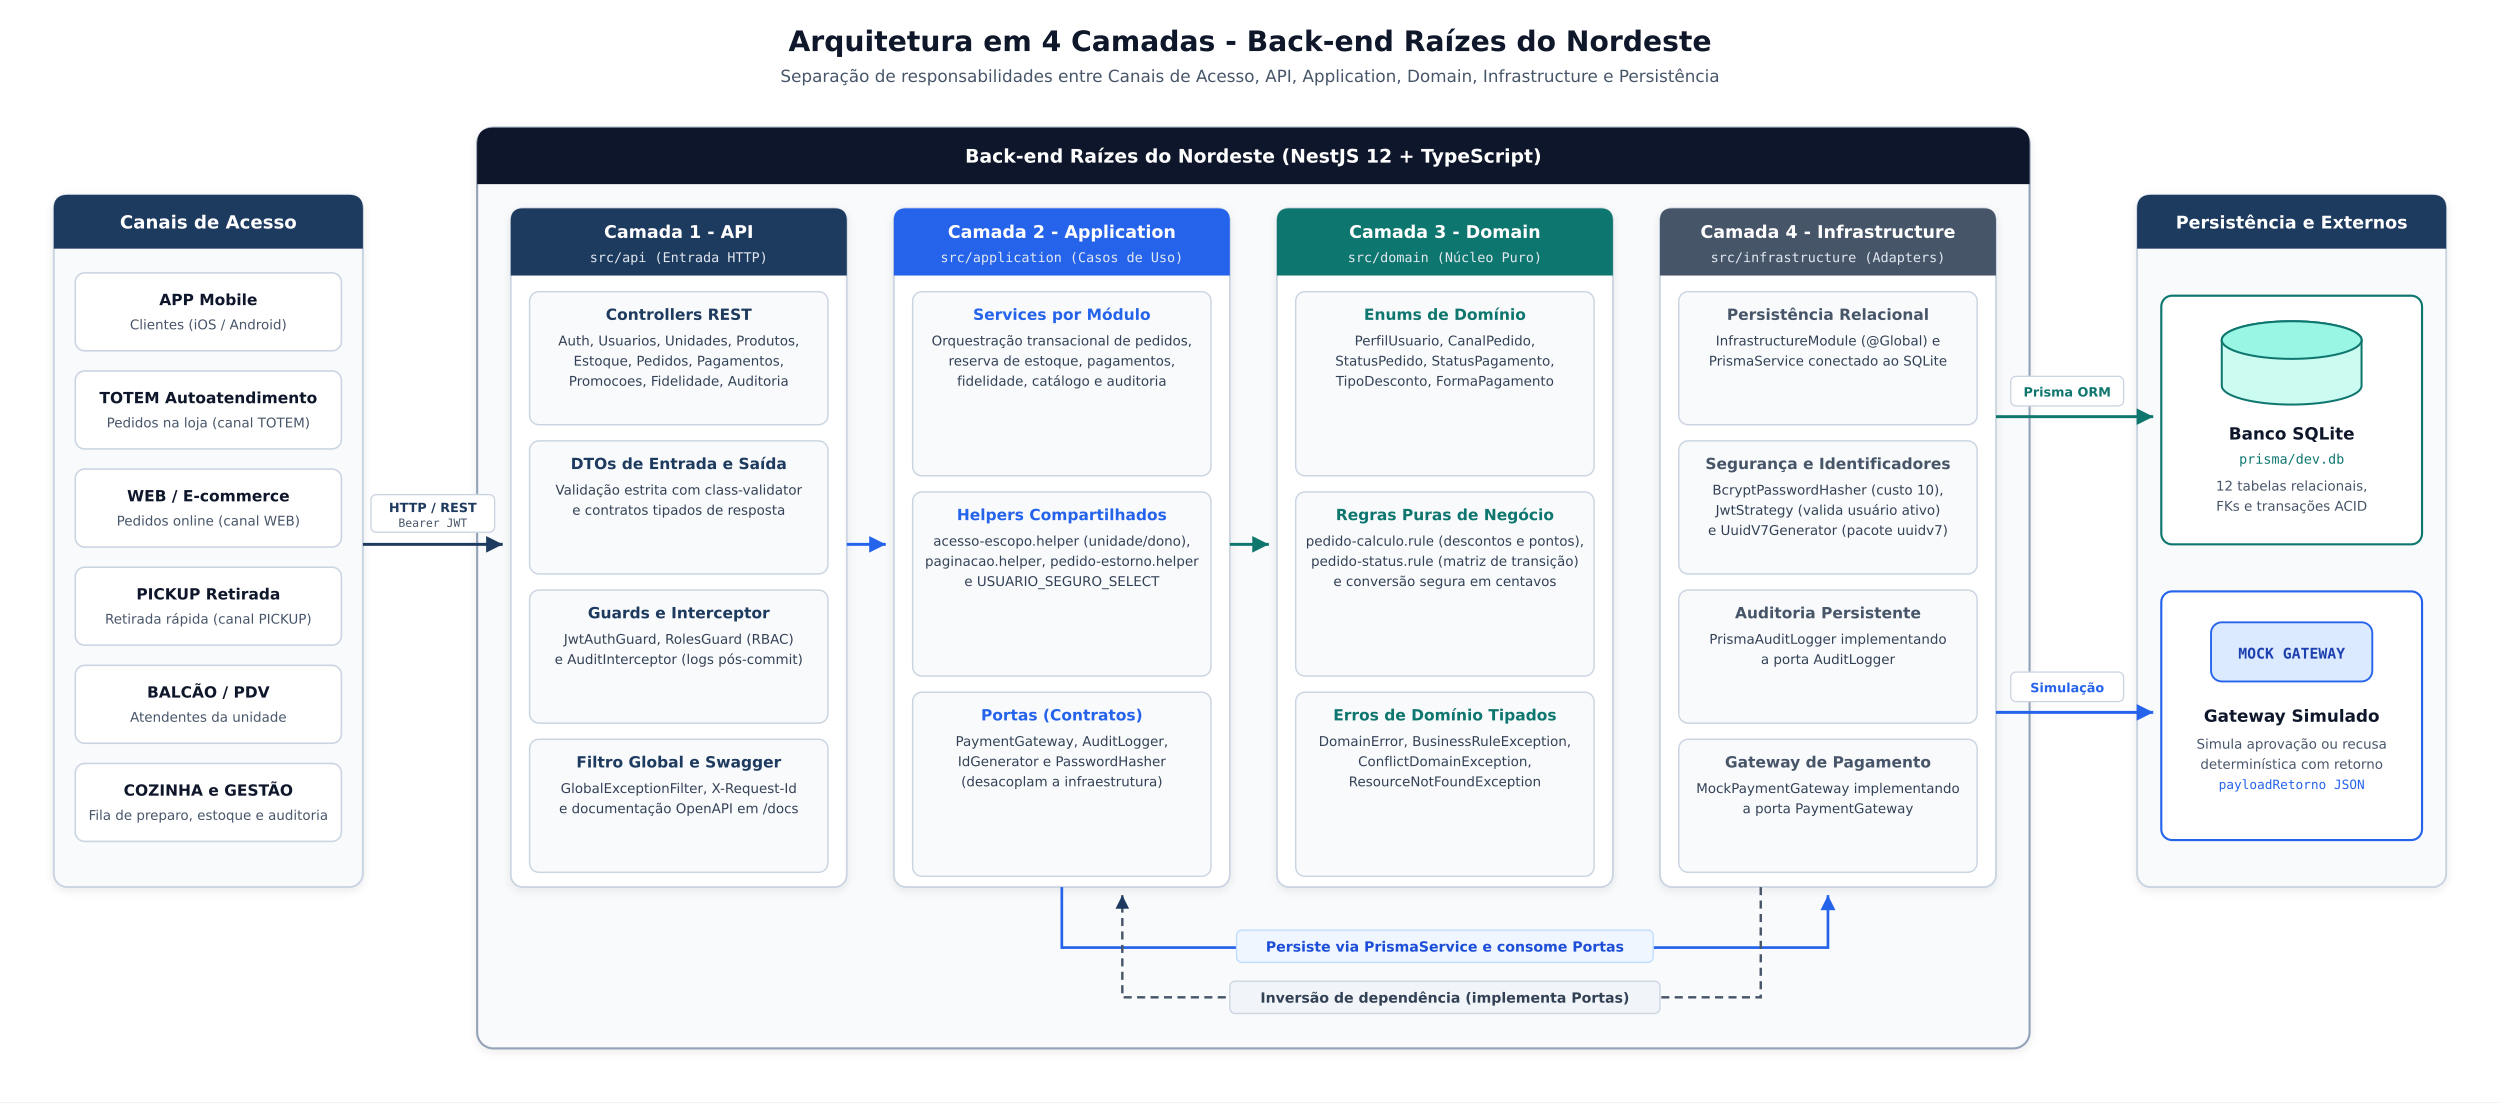
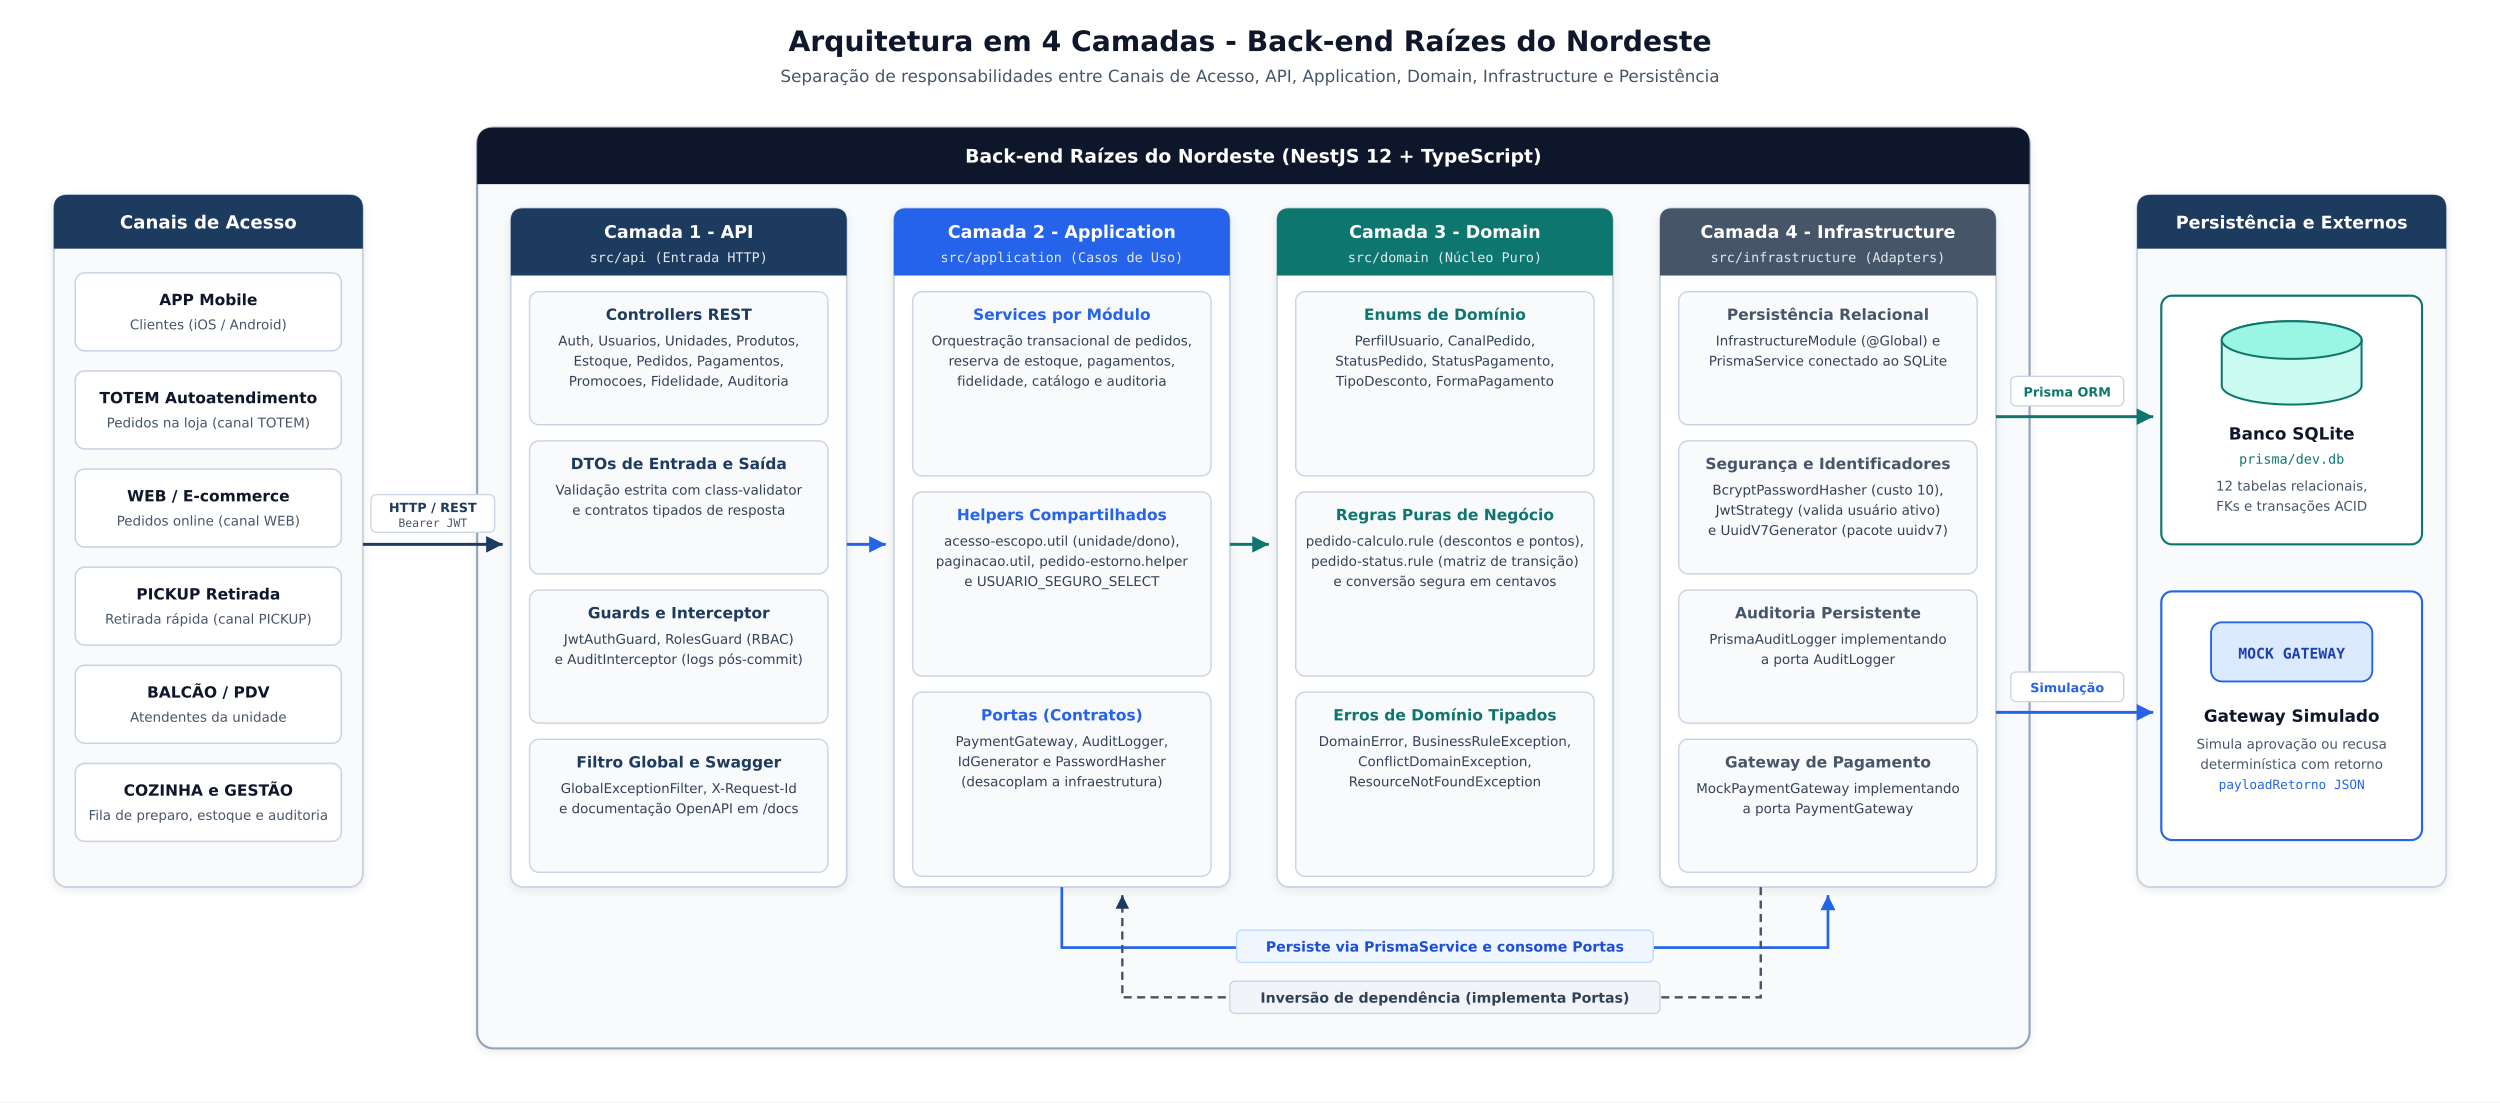
<svg xmlns="http://www.w3.org/2000/svg" width="1860" height="820" viewBox="0 0 1860 820">
  <defs>
    <filter id="shadow" x="-4%" y="-4%" width="108%" height="110%">
      <feDropShadow dx="0" dy="2" stdDeviation="3" flood-color="#0F172A" flood-opacity="0.08" />
    </filter>
    <marker id="arr-navy" viewBox="0 0 10 10" refX="9" refY="5" markerWidth="7" markerHeight="7" orient="auto">
      <path d="M 1 1 L 9 5 L 1 9 Z" fill="#1E3A5F" />
    </marker>
    <marker id="arr-blue" viewBox="0 0 10 10" refX="9" refY="5" markerWidth="7" markerHeight="7" orient="auto">
      <path d="M 1 1 L 9 5 L 1 9 Z" fill="#2563EB" />
    </marker>
    <marker id="arr-teal" viewBox="0 0 10 10" refX="9" refY="5" markerWidth="7" markerHeight="7" orient="auto">
      <path d="M 1 1 L 9 5 L 1 9 Z" fill="#0F766E" />
    </marker>
  </defs>
  <rect width="1860" height="820" fill="#FFFFFF" />
  <text x="930.0" y="38" text-anchor="middle" font-family="DejaVu Sans, Arial, sans-serif" font-size="21" font-weight="700" fill="#0F172A">Arquitetura em 4 Camadas - Back-end Raízes do Nordeste</text>
  <text x="930.0" y="61" text-anchor="middle" font-family="DejaVu Sans, Arial, sans-serif" font-size="12.5" fill="#475569">Separação de responsabilidades entre Canais de Acesso, API, Application, Domain, Infrastructure e Persistência</text>
  <g transform="translate(40, 145)" filter="url(#shadow)">
    <rect x="0" y="0" width="230" height="515" rx="10" fill="#F8FAFC" stroke="#CBD5E1" stroke-width="1.5" />
    <path d="M 0 10 Q 0 0 10 0 L 220 0 Q 230 0 230 10 L 230 40 L 0 40 Z" fill="#1E3A5F" />
    <text x="115" y="25" text-anchor="middle" font-family="DejaVu Sans, Arial, sans-serif" font-size="13.5" font-weight="700" fill="#FFFFFF">Canais de Acesso</text>
    <rect x="16" y="58" width="198" height="58" rx="7" fill="#FFFFFF" stroke="#CBD5E1" stroke-width="1.2" />
    <text x="115" y="82" text-anchor="middle" font-family="DejaVu Sans, Arial, sans-serif" font-size="11.5" font-weight="700" fill="#0F172A">APP Mobile</text>
    <text x="115" y="100" text-anchor="middle" font-family="DejaVu Sans, Arial, sans-serif" font-size="10" fill="#475569">Clientes (iOS / Android)</text>
    <rect x="16" y="131" width="198" height="58" rx="7" fill="#FFFFFF" stroke="#CBD5E1" stroke-width="1.2" />
    <text x="115" y="155" text-anchor="middle" font-family="DejaVu Sans, Arial, sans-serif" font-size="11.5" font-weight="700" fill="#0F172A">TOTEM Autoatendimento</text>
    <text x="115" y="173" text-anchor="middle" font-family="DejaVu Sans, Arial, sans-serif" font-size="10" fill="#475569">Pedidos na loja (canal TOTEM)</text>
    <rect x="16" y="204" width="198" height="58" rx="7" fill="#FFFFFF" stroke="#CBD5E1" stroke-width="1.2" />
    <text x="115" y="228" text-anchor="middle" font-family="DejaVu Sans, Arial, sans-serif" font-size="11.5" font-weight="700" fill="#0F172A">WEB / E-commerce</text>
    <text x="115" y="246" text-anchor="middle" font-family="DejaVu Sans, Arial, sans-serif" font-size="10" fill="#475569">Pedidos online (canal WEB)</text>
    <rect x="16" y="277" width="198" height="58" rx="7" fill="#FFFFFF" stroke="#CBD5E1" stroke-width="1.2" />
    <text x="115" y="301" text-anchor="middle" font-family="DejaVu Sans, Arial, sans-serif" font-size="11.5" font-weight="700" fill="#0F172A">PICKUP Retirada</text>
    <text x="115" y="319" text-anchor="middle" font-family="DejaVu Sans, Arial, sans-serif" font-size="10" fill="#475569">Retirada rápida (canal PICKUP)</text>
    <rect x="16" y="350" width="198" height="58" rx="7" fill="#FFFFFF" stroke="#CBD5E1" stroke-width="1.2" />
    <text x="115" y="374" text-anchor="middle" font-family="DejaVu Sans, Arial, sans-serif" font-size="11.5" font-weight="700" fill="#0F172A">BALCÃO / PDV</text>
    <text x="115" y="392" text-anchor="middle" font-family="DejaVu Sans, Arial, sans-serif" font-size="10" fill="#475569">Atendentes da unidade</text>
    <rect x="16" y="423" width="198" height="58" rx="7" fill="#FFFFFF" stroke="#CBD5E1" stroke-width="1.2" />
    <text x="115" y="447" text-anchor="middle" font-family="DejaVu Sans, Arial, sans-serif" font-size="11.5" font-weight="700" fill="#0F172A">COZINHA e GESTÃO</text>
    <text x="115" y="465" text-anchor="middle" font-family="DejaVu Sans, Arial, sans-serif" font-size="10" fill="#475569">Fila de preparo, estoque e auditoria</text>
  </g>
  <g transform="translate(355, 95)" filter="url(#shadow)">
    <rect x="0" y="0" width="1155" height="685" rx="12" fill="#F8FAFC" stroke="#94A3B8" stroke-width="1.6" />
    <path d="M 0 12 Q 0 0 12 0 L 1143 0 Q 1155 0 1155 12 L 1155 42 L 0 42 Z" fill="#0F172A" />
    <text x="577.5" y="26" text-anchor="middle" font-family="DejaVu Sans, Arial, sans-serif" font-size="14" font-weight="700" fill="#FFFFFF">Back-end Raízes do Nordeste (NestJS 12 + TypeScript)</text>
  </g>
  <g transform="translate(380, 155)" filter="url(#shadow)">
    <rect x="0" y="0" width="250" height="505" rx="9" fill="#FFFFFF" stroke="#CBD5E1" stroke-width="1.4" />
    <path d="M 0 9 Q 0 0 9 0 L 241 0 Q 250 0 250 9 L 250 50 L 0 50 Z" fill="#1E3A5F" />
    <text x="125" y="22" text-anchor="middle" font-family="DejaVu Sans, Arial, sans-serif" font-size="13" font-weight="700" fill="#FFFFFF">Camada 1 - API</text>
    <text x="125" y="40" text-anchor="middle" font-family="DejaVu Sans Mono, monospace" font-size="10" fill="#E2E8F0">src/api (Entrada HTTP)</text>
    <rect x="14" y="62" width="222" height="99" rx="7" fill="#F8FAFC" stroke="#CBD5E1" stroke-width="1.1" />
    <text x="125" y="83" text-anchor="middle" font-family="DejaVu Sans, Arial, sans-serif" font-size="11.5" font-weight="700" fill="#1E3A5F">Controllers REST</text>
    <text x="125" y="102" text-anchor="middle" font-family="DejaVu Sans, Arial, sans-serif" font-size="10" fill="#334155">Auth, Usuarios, Unidades, Produtos,</text>
    <text x="125" y="117" text-anchor="middle" font-family="DejaVu Sans, Arial, sans-serif" font-size="10" fill="#334155">Estoque, Pedidos, Pagamentos,</text>
    <text x="125" y="132" text-anchor="middle" font-family="DejaVu Sans, Arial, sans-serif" font-size="10" fill="#334155">Promocoes, Fidelidade, Auditoria</text>
    <rect x="14" y="173" width="222" height="99" rx="7" fill="#F8FAFC" stroke="#CBD5E1" stroke-width="1.1" />
    <text x="125" y="194" text-anchor="middle" font-family="DejaVu Sans, Arial, sans-serif" font-size="11.5" font-weight="700" fill="#1E3A5F">DTOs de Entrada e Saída</text>
    <text x="125" y="213" text-anchor="middle" font-family="DejaVu Sans, Arial, sans-serif" font-size="10" fill="#334155">Validação estrita com class-validator</text>
    <text x="125" y="228" text-anchor="middle" font-family="DejaVu Sans, Arial, sans-serif" font-size="10" fill="#334155">e contratos tipados de resposta</text>
    <rect x="14" y="284" width="222" height="99" rx="7" fill="#F8FAFC" stroke="#CBD5E1" stroke-width="1.1" />
    <text x="125" y="305" text-anchor="middle" font-family="DejaVu Sans, Arial, sans-serif" font-size="11.5" font-weight="700" fill="#1E3A5F">Guards e Interceptor</text>
    <text x="125" y="324" text-anchor="middle" font-family="DejaVu Sans, Arial, sans-serif" font-size="10" fill="#334155">JwtAuthGuard, RolesGuard (RBAC)</text>
    <text x="125" y="339" text-anchor="middle" font-family="DejaVu Sans, Arial, sans-serif" font-size="10" fill="#334155">e AuditInterceptor (logs pós-commit)</text>
    <rect x="14" y="395" width="222" height="99" rx="7" fill="#F8FAFC" stroke="#CBD5E1" stroke-width="1.1" />
    <text x="125" y="416" text-anchor="middle" font-family="DejaVu Sans, Arial, sans-serif" font-size="11.5" font-weight="700" fill="#1E3A5F">Filtro Global e Swagger</text>
    <text x="125" y="435" text-anchor="middle" font-family="DejaVu Sans, Arial, sans-serif" font-size="10" fill="#334155">GlobalExceptionFilter, X-Request-Id</text>
    <text x="125" y="450" text-anchor="middle" font-family="DejaVu Sans, Arial, sans-serif" font-size="10" fill="#334155">e documentação OpenAPI em /docs</text>
  </g>
  <g transform="translate(665, 155)" filter="url(#shadow)">
    <rect x="0" y="0" width="250" height="505" rx="9" fill="#FFFFFF" stroke="#CBD5E1" stroke-width="1.4" />
    <path d="M 0 9 Q 0 0 9 0 L 241 0 Q 250 0 250 9 L 250 50 L 0 50 Z" fill="#2563EB" />
    <text x="125" y="22" text-anchor="middle" font-family="DejaVu Sans, Arial, sans-serif" font-size="13" font-weight="700" fill="#FFFFFF">Camada 2 - Application</text>
    <text x="125" y="40" text-anchor="middle" font-family="DejaVu Sans Mono, monospace" font-size="10" fill="#E2E8F0">src/application (Casos de Uso)</text>
    <rect x="14" y="62" width="222" height="137" rx="7" fill="#F8FAFC" stroke="#CBD5E1" stroke-width="1.1" />
    <text x="125" y="83" text-anchor="middle" font-family="DejaVu Sans, Arial, sans-serif" font-size="11.5" font-weight="700" fill="#2563EB">Services por Módulo</text>
    <text x="125" y="102" text-anchor="middle" font-family="DejaVu Sans, Arial, sans-serif" font-size="10" fill="#334155">Orquestração transacional de pedidos,</text>
    <text x="125" y="117" text-anchor="middle" font-family="DejaVu Sans, Arial, sans-serif" font-size="10" fill="#334155">reserva de estoque, pagamentos,</text>
    <text x="125" y="132" text-anchor="middle" font-family="DejaVu Sans, Arial, sans-serif" font-size="10" fill="#334155">fidelidade, catálogo e auditoria</text>
    <rect x="14" y="211" width="222" height="137" rx="7" fill="#F8FAFC" stroke="#CBD5E1" stroke-width="1.1" />
    <text x="125" y="232" text-anchor="middle" font-family="DejaVu Sans, Arial, sans-serif" font-size="11.5" font-weight="700" fill="#2563EB">Helpers Compartilhados</text>
-     <text x="125" y="251" text-anchor="middle" font-family="DejaVu Sans, Arial, sans-serif" font-size="10" fill="#334155">acesso-escopo.helper (unidade/dono),</text>
-     <text x="125" y="266" text-anchor="middle" font-family="DejaVu Sans, Arial, sans-serif" font-size="10" fill="#334155">paginacao.helper, pedido-estorno.helper</text>
+     <text x="125" y="251" text-anchor="middle" font-family="DejaVu Sans, Arial, sans-serif" font-size="10" fill="#334155">acesso-escopo.util (unidade/dono),</text>
+     <text x="125" y="266" text-anchor="middle" font-family="DejaVu Sans, Arial, sans-serif" font-size="10" fill="#334155">paginacao.util, pedido-estorno.helper</text>
    <text x="125" y="281" text-anchor="middle" font-family="DejaVu Sans, Arial, sans-serif" font-size="10" fill="#334155">e USUARIO_SEGURO_SELECT</text>
    <rect x="14" y="360" width="222" height="137" rx="7" fill="#F8FAFC" stroke="#CBD5E1" stroke-width="1.1" />
    <text x="125" y="381" text-anchor="middle" font-family="DejaVu Sans, Arial, sans-serif" font-size="11.5" font-weight="700" fill="#2563EB">Portas (Contratos)</text>
    <text x="125" y="400" text-anchor="middle" font-family="DejaVu Sans, Arial, sans-serif" font-size="10" fill="#334155">PaymentGateway, AuditLogger,</text>
    <text x="125" y="415" text-anchor="middle" font-family="DejaVu Sans, Arial, sans-serif" font-size="10" fill="#334155">IdGenerator e PasswordHasher</text>
    <text x="125" y="430" text-anchor="middle" font-family="DejaVu Sans, Arial, sans-serif" font-size="10" fill="#334155">(desacoplam a infraestrutura)</text>
  </g>
  <g transform="translate(950, 155)" filter="url(#shadow)">
    <rect x="0" y="0" width="250" height="505" rx="9" fill="#FFFFFF" stroke="#CBD5E1" stroke-width="1.4" />
    <path d="M 0 9 Q 0 0 9 0 L 241 0 Q 250 0 250 9 L 250 50 L 0 50 Z" fill="#0F766E" />
    <text x="125" y="22" text-anchor="middle" font-family="DejaVu Sans, Arial, sans-serif" font-size="13" font-weight="700" fill="#FFFFFF">Camada 3 - Domain</text>
    <text x="125" y="40" text-anchor="middle" font-family="DejaVu Sans Mono, monospace" font-size="10" fill="#E2E8F0">src/domain (Núcleo Puro)</text>
    <rect x="14" y="62" width="222" height="137" rx="7" fill="#F8FAFC" stroke="#CBD5E1" stroke-width="1.1" />
    <text x="125" y="83" text-anchor="middle" font-family="DejaVu Sans, Arial, sans-serif" font-size="11.5" font-weight="700" fill="#0F766E">Enums de Domínio</text>
    <text x="125" y="102" text-anchor="middle" font-family="DejaVu Sans, Arial, sans-serif" font-size="10" fill="#334155">PerfilUsuario, CanalPedido,</text>
    <text x="125" y="117" text-anchor="middle" font-family="DejaVu Sans, Arial, sans-serif" font-size="10" fill="#334155">StatusPedido, StatusPagamento,</text>
    <text x="125" y="132" text-anchor="middle" font-family="DejaVu Sans, Arial, sans-serif" font-size="10" fill="#334155">TipoDesconto, FormaPagamento</text>
    <rect x="14" y="211" width="222" height="137" rx="7" fill="#F8FAFC" stroke="#CBD5E1" stroke-width="1.1" />
    <text x="125" y="232" text-anchor="middle" font-family="DejaVu Sans, Arial, sans-serif" font-size="11.5" font-weight="700" fill="#0F766E">Regras Puras de Negócio</text>
    <text x="125" y="251" text-anchor="middle" font-family="DejaVu Sans, Arial, sans-serif" font-size="10" fill="#334155">pedido-calculo.rule (descontos e pontos),</text>
    <text x="125" y="266" text-anchor="middle" font-family="DejaVu Sans, Arial, sans-serif" font-size="10" fill="#334155">pedido-status.rule (matriz de transição)</text>
    <text x="125" y="281" text-anchor="middle" font-family="DejaVu Sans, Arial, sans-serif" font-size="10" fill="#334155">e conversão segura em centavos</text>
    <rect x="14" y="360" width="222" height="137" rx="7" fill="#F8FAFC" stroke="#CBD5E1" stroke-width="1.1" />
    <text x="125" y="381" text-anchor="middle" font-family="DejaVu Sans, Arial, sans-serif" font-size="11.5" font-weight="700" fill="#0F766E">Erros de Domínio Tipados</text>
    <text x="125" y="400" text-anchor="middle" font-family="DejaVu Sans, Arial, sans-serif" font-size="10" fill="#334155">DomainError, BusinessRuleException,</text>
    <text x="125" y="415" text-anchor="middle" font-family="DejaVu Sans, Arial, sans-serif" font-size="10" fill="#334155">ConflictDomainException,</text>
    <text x="125" y="430" text-anchor="middle" font-family="DejaVu Sans, Arial, sans-serif" font-size="10" fill="#334155">ResourceNotFoundException</text>
  </g>
  <g transform="translate(1235, 155)" filter="url(#shadow)">
    <rect x="0" y="0" width="250" height="505" rx="9" fill="#FFFFFF" stroke="#CBD5E1" stroke-width="1.4" />
    <path d="M 0 9 Q 0 0 9 0 L 241 0 Q 250 0 250 9 L 250 50 L 0 50 Z" fill="#475569" />
    <text x="125" y="22" text-anchor="middle" font-family="DejaVu Sans, Arial, sans-serif" font-size="13" font-weight="700" fill="#FFFFFF">Camada 4 - Infrastructure</text>
    <text x="125" y="40" text-anchor="middle" font-family="DejaVu Sans Mono, monospace" font-size="10" fill="#E2E8F0">src/infrastructure (Adapters)</text>
    <rect x="14" y="62" width="222" height="99" rx="7" fill="#F8FAFC" stroke="#CBD5E1" stroke-width="1.1" />
    <text x="125" y="83" text-anchor="middle" font-family="DejaVu Sans, Arial, sans-serif" font-size="11.5" font-weight="700" fill="#475569">Persistência Relacional</text>
    <text x="125" y="102" text-anchor="middle" font-family="DejaVu Sans, Arial, sans-serif" font-size="10" fill="#334155">InfrastructureModule (@Global) e</text>
    <text x="125" y="117" text-anchor="middle" font-family="DejaVu Sans, Arial, sans-serif" font-size="10" fill="#334155">PrismaService conectado ao SQLite</text>
    <rect x="14" y="173" width="222" height="99" rx="7" fill="#F8FAFC" stroke="#CBD5E1" stroke-width="1.1" />
    <text x="125" y="194" text-anchor="middle" font-family="DejaVu Sans, Arial, sans-serif" font-size="11.5" font-weight="700" fill="#475569">Segurança e Identificadores</text>
    <text x="125" y="213" text-anchor="middle" font-family="DejaVu Sans, Arial, sans-serif" font-size="10" fill="#334155">BcryptPasswordHasher (custo 10),</text>
    <text x="125" y="228" text-anchor="middle" font-family="DejaVu Sans, Arial, sans-serif" font-size="10" fill="#334155">JwtStrategy (valida usuário ativo)</text>
    <text x="125" y="243" text-anchor="middle" font-family="DejaVu Sans, Arial, sans-serif" font-size="10" fill="#334155">e UuidV7Generator (pacote uuidv7)</text>
    <rect x="14" y="284" width="222" height="99" rx="7" fill="#F8FAFC" stroke="#CBD5E1" stroke-width="1.1" />
    <text x="125" y="305" text-anchor="middle" font-family="DejaVu Sans, Arial, sans-serif" font-size="11.5" font-weight="700" fill="#475569">Auditoria Persistente</text>
    <text x="125" y="324" text-anchor="middle" font-family="DejaVu Sans, Arial, sans-serif" font-size="10" fill="#334155">PrismaAuditLogger implementando</text>
    <text x="125" y="339" text-anchor="middle" font-family="DejaVu Sans, Arial, sans-serif" font-size="10" fill="#334155">a porta AuditLogger</text>
    <rect x="14" y="395" width="222" height="99" rx="7" fill="#F8FAFC" stroke="#CBD5E1" stroke-width="1.1" />
    <text x="125" y="416" text-anchor="middle" font-family="DejaVu Sans, Arial, sans-serif" font-size="11.5" font-weight="700" fill="#475569">Gateway de Pagamento</text>
    <text x="125" y="435" text-anchor="middle" font-family="DejaVu Sans, Arial, sans-serif" font-size="10" fill="#334155">MockPaymentGateway implementando</text>
    <text x="125" y="450" text-anchor="middle" font-family="DejaVu Sans, Arial, sans-serif" font-size="10" fill="#334155">a porta PaymentGateway</text>
  </g>
  <g transform="translate(1590, 145)" filter="url(#shadow)">
    <rect x="0" y="0" width="230" height="515" rx="10" fill="#F8FAFC" stroke="#CBD5E1" stroke-width="1.5" />
    <path d="M 0 10 Q 0 0 10 0 L 220 0 Q 230 0 230 10 L 230 40 L 0 40 Z" fill="#1E3A5F" />
    <text x="115" y="25" text-anchor="middle" font-family="DejaVu Sans, Arial, sans-serif" font-size="13" font-weight="700" fill="#FFFFFF">Persistência e Externos</text>
    <rect x="18" y="75" width="194" height="185" rx="8" fill="#FFFFFF" stroke="#0F766E" stroke-width="1.6" />
    <ellipse cx="115" cy="108" rx="52" ry="14" fill="#CCFBF1" stroke="#0F766E" stroke-width="1.5" />
    <path d="M 63 108 L 63 142 A 52 14 0 0 0 167 142 L 167 108" fill="#CCFBF1" stroke="#0F766E" stroke-width="1.5" />
    <ellipse cx="115" cy="108" rx="52" ry="14" fill="#99F6E4" stroke="#0F766E" stroke-width="1.5" />
    <text x="115" y="182" text-anchor="middle" font-family="DejaVu Sans, Arial, sans-serif" font-size="12.5" font-weight="700" fill="#0F172A">Banco SQLite</text>
    <text x="115" y="200" text-anchor="middle" font-family="DejaVu Sans Mono, monospace" font-size="10" fill="#0F766E">prisma/dev.db</text>
    <text x="115" y="220" text-anchor="middle" font-family="DejaVu Sans, Arial, sans-serif" font-size="10" fill="#475569">12 tabelas relacionais,</text>
    <text x="115" y="235" text-anchor="middle" font-family="DejaVu Sans, Arial, sans-serif" font-size="10" fill="#475569">FKs e transações ACID</text>
    <rect x="18" y="295" width="194" height="185" rx="8" fill="#FFFFFF" stroke="#2563EB" stroke-width="1.6" />
    <rect x="55" y="318" width="120" height="44" rx="8" fill="#DBEAFE" stroke="#2563EB" stroke-width="1.4" />
    <text x="115" y="345" text-anchor="middle" font-family="DejaVu Sans Mono, monospace" font-size="11" font-weight="700" fill="#1E40AF">MOCK GATEWAY</text>
    <text x="115" y="392" text-anchor="middle" font-family="DejaVu Sans, Arial, sans-serif" font-size="12.5" font-weight="700" fill="#0F172A">Gateway Simulado</text>
    <text x="115" y="412" text-anchor="middle" font-family="DejaVu Sans, Arial, sans-serif" font-size="10" fill="#475569">Simula aprovação ou recusa</text>
    <text x="115" y="427" text-anchor="middle" font-family="DejaVu Sans, Arial, sans-serif" font-size="10" fill="#475569">determinística com retorno</text>
    <text x="115" y="442" text-anchor="middle" font-family="DejaVu Sans Mono, monospace" font-size="9.5" fill="#2563EB">payloadRetorno JSON</text>
  </g>
  <g id="arrows">
    <line x1="270" y1="405" x2="374" y2="405" stroke="#1E3A5F" stroke-width="2.2" marker-end="url(#arr-navy)" />
    <rect x="276" y="368" width="92" height="28" rx="4" fill="#FFFFFF" stroke="#CBD5E1" stroke-width="1" />
    <text x="322" y="381" text-anchor="middle" font-family="DejaVu Sans, Arial, sans-serif" font-size="9.5" font-weight="700" fill="#1E3A5F">HTTP / REST</text>
    <text x="322" y="392" text-anchor="middle" font-family="DejaVu Sans Mono, monospace" font-size="8.5" fill="#475569">Bearer JWT</text>
    <line x1="630" y1="405" x2="659" y2="405" stroke="#2563EB" stroke-width="2.2" marker-end="url(#arr-blue)" />
    <line x1="915" y1="405" x2="944" y2="405" stroke="#0F766E" stroke-width="2.2" marker-end="url(#arr-teal)" />
    <path d="M 790 660 L 790 705 L 1360 705 L 1360 666" fill="none" stroke="#2563EB" stroke-width="2" marker-end="url(#arr-blue)" />
    <rect x="920" y="692" width="310" height="24" rx="4" fill="#EFF6FF" stroke="#BFDBFE" stroke-width="1" />
    <text x="1075" y="708" text-anchor="middle" font-family="DejaVu Sans, Arial, sans-serif" font-size="10.5" font-weight="700" fill="#1D4ED8">Persiste via PrismaService e consome Portas</text>
    <path d="M 1310 660 L 1310 742 L 835 742 L 835 666" fill="none" stroke="#475569" stroke-width="1.8" stroke-dasharray="6,4" marker-end="url(#arr-navy)" />
    <rect x="915" y="730" width="320" height="24" rx="4" fill="#F1F5F9" stroke="#CBD5E1" stroke-width="1" />
    <text x="1075" y="746" text-anchor="middle" font-family="DejaVu Sans, Arial, sans-serif" font-size="10.5" font-weight="700" fill="#334155">Inversão de dependência (implementa Portas)</text>
    <line x1="1485" y1="310" x2="1602" y2="310" stroke="#0F766E" stroke-width="2.2" marker-end="url(#arr-teal)" />
    <rect x="1496" y="280" width="84" height="22" rx="4" fill="#FFFFFF" stroke="#CBD5E1" stroke-width="1" />
    <text x="1538" y="295" text-anchor="middle" font-family="DejaVu Sans, Arial, sans-serif" font-size="9.5" font-weight="700" fill="#0F766E">Prisma ORM</text>
    <line x1="1485" y1="530" x2="1602" y2="530" stroke="#2563EB" stroke-width="2.2" marker-end="url(#arr-blue)" />
    <rect x="1496" y="500" width="84" height="22" rx="4" fill="#FFFFFF" stroke="#CBD5E1" stroke-width="1" />
    <text x="1538" y="515" text-anchor="middle" font-family="DejaVu Sans, Arial, sans-serif" font-size="9.5" font-weight="700" fill="#2563EB">Simulação</text>
  </g>
</svg>
